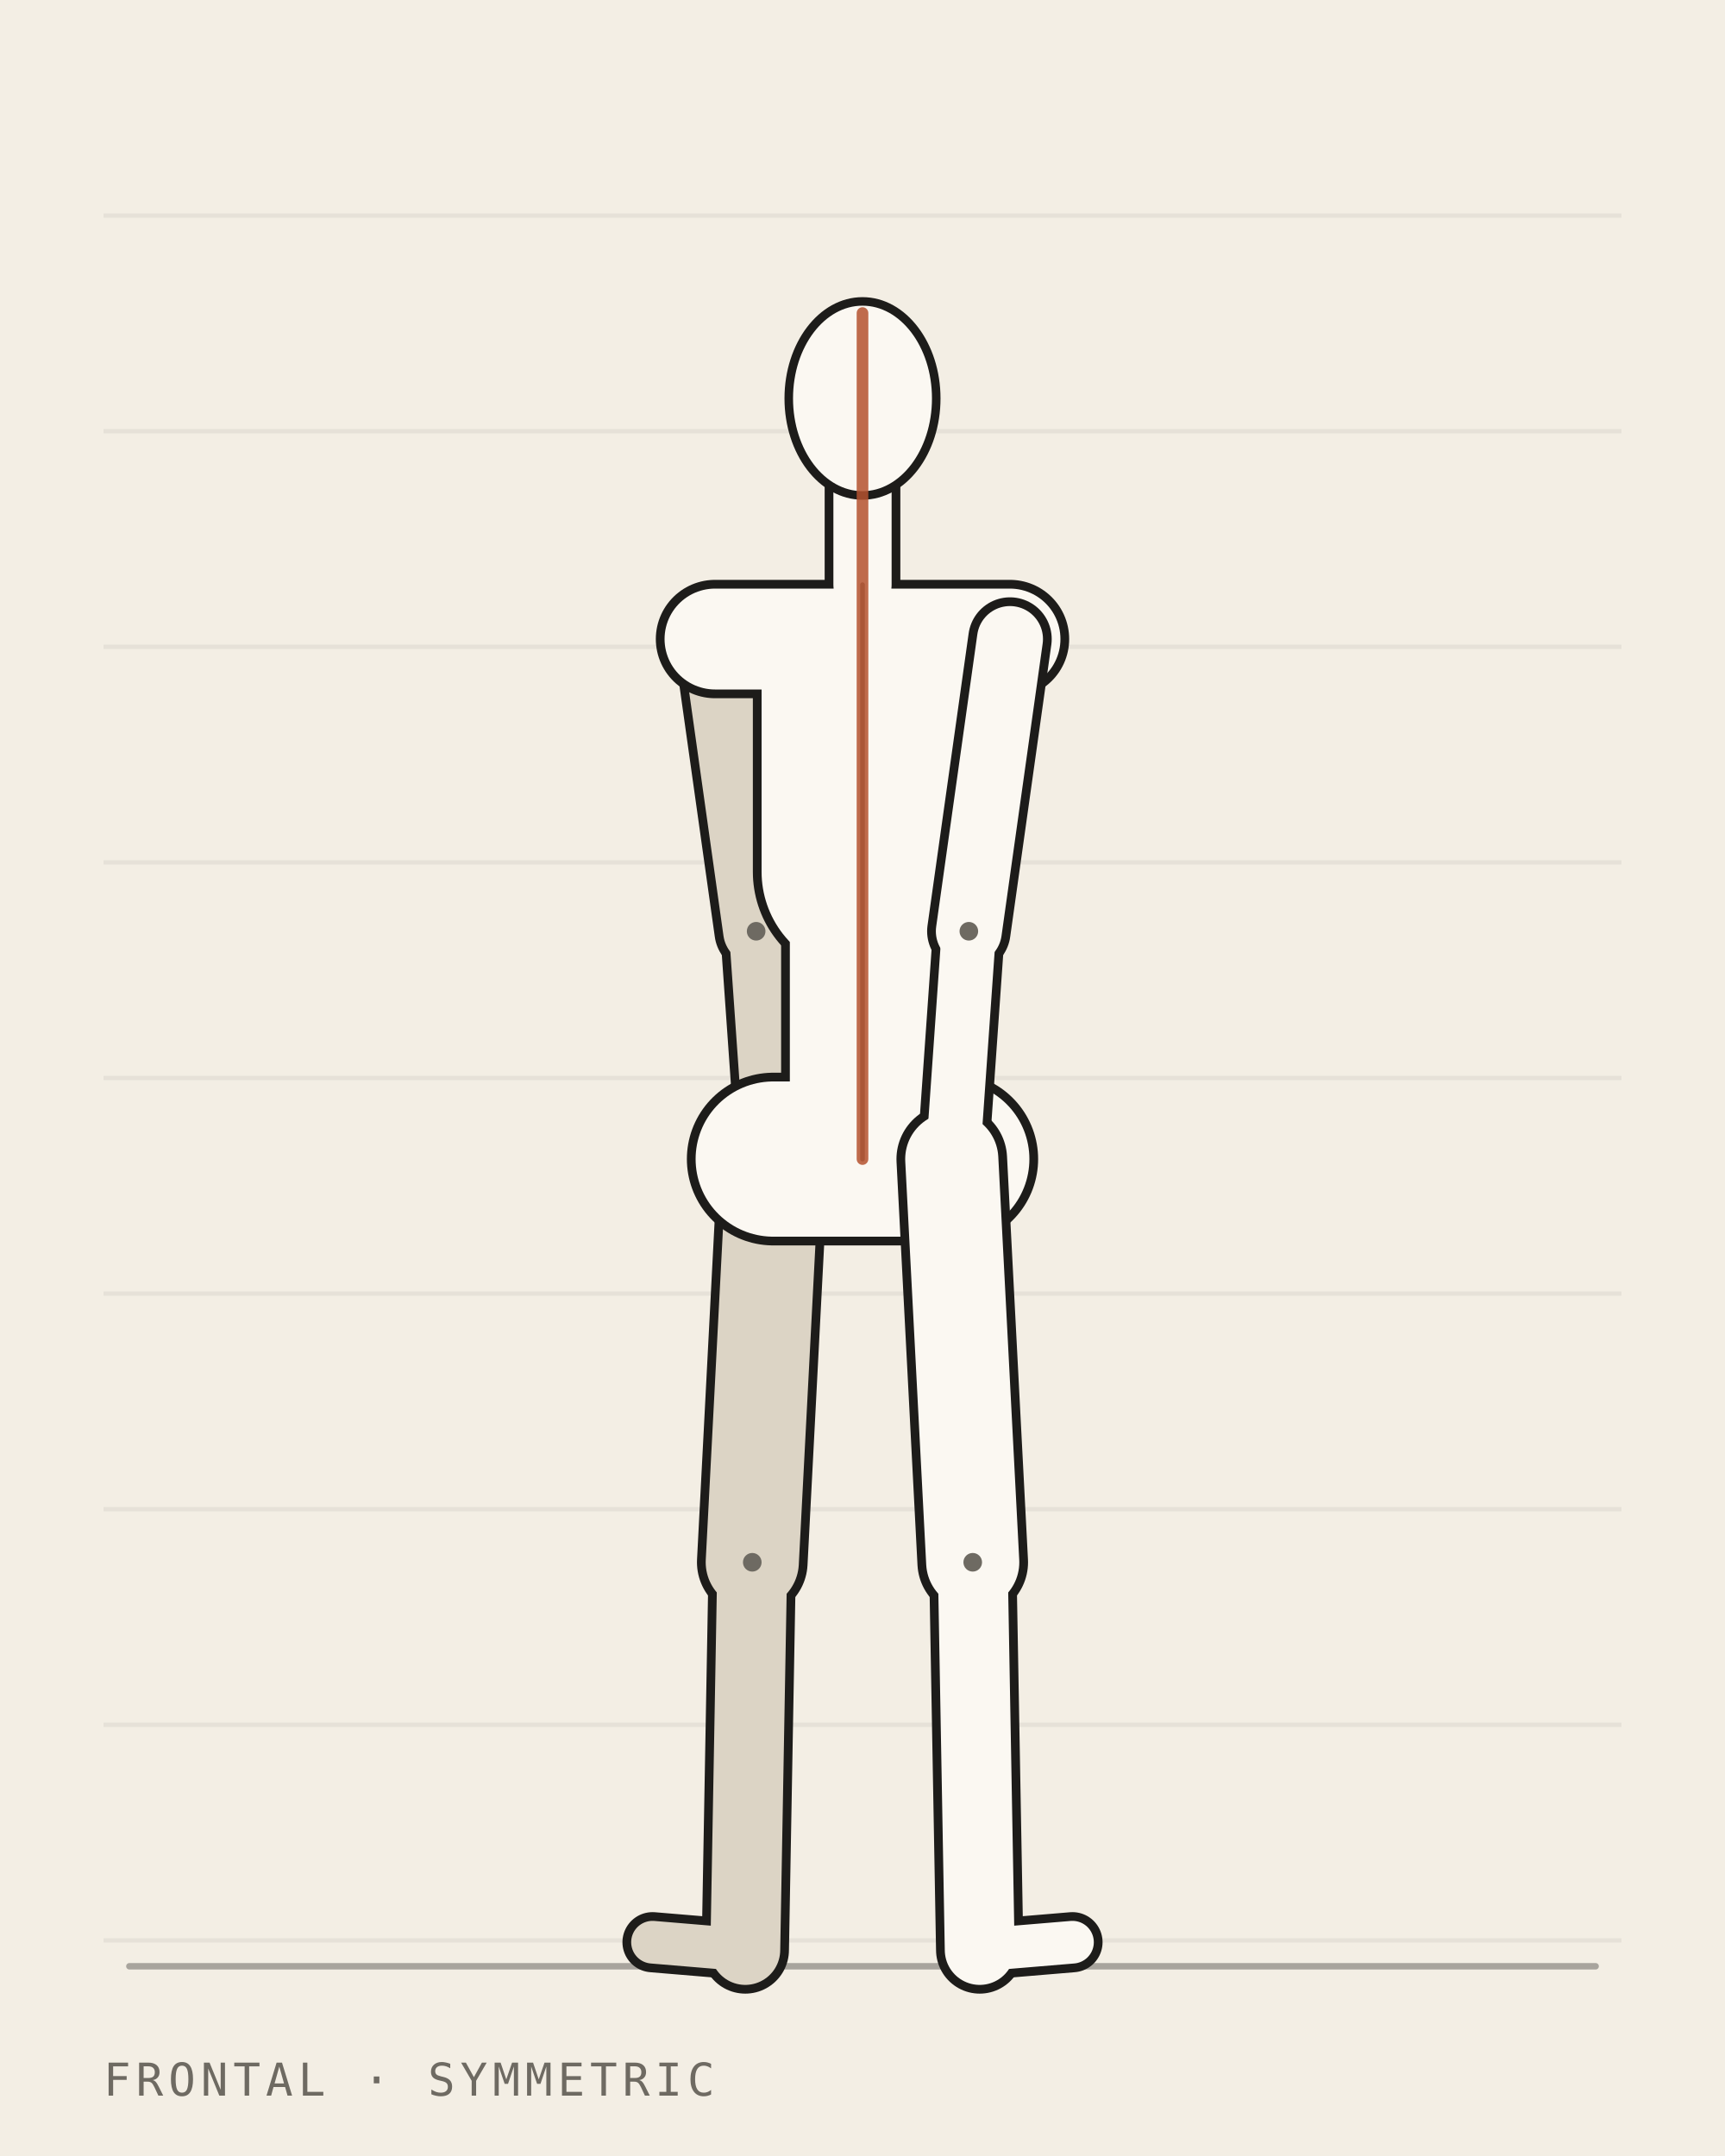
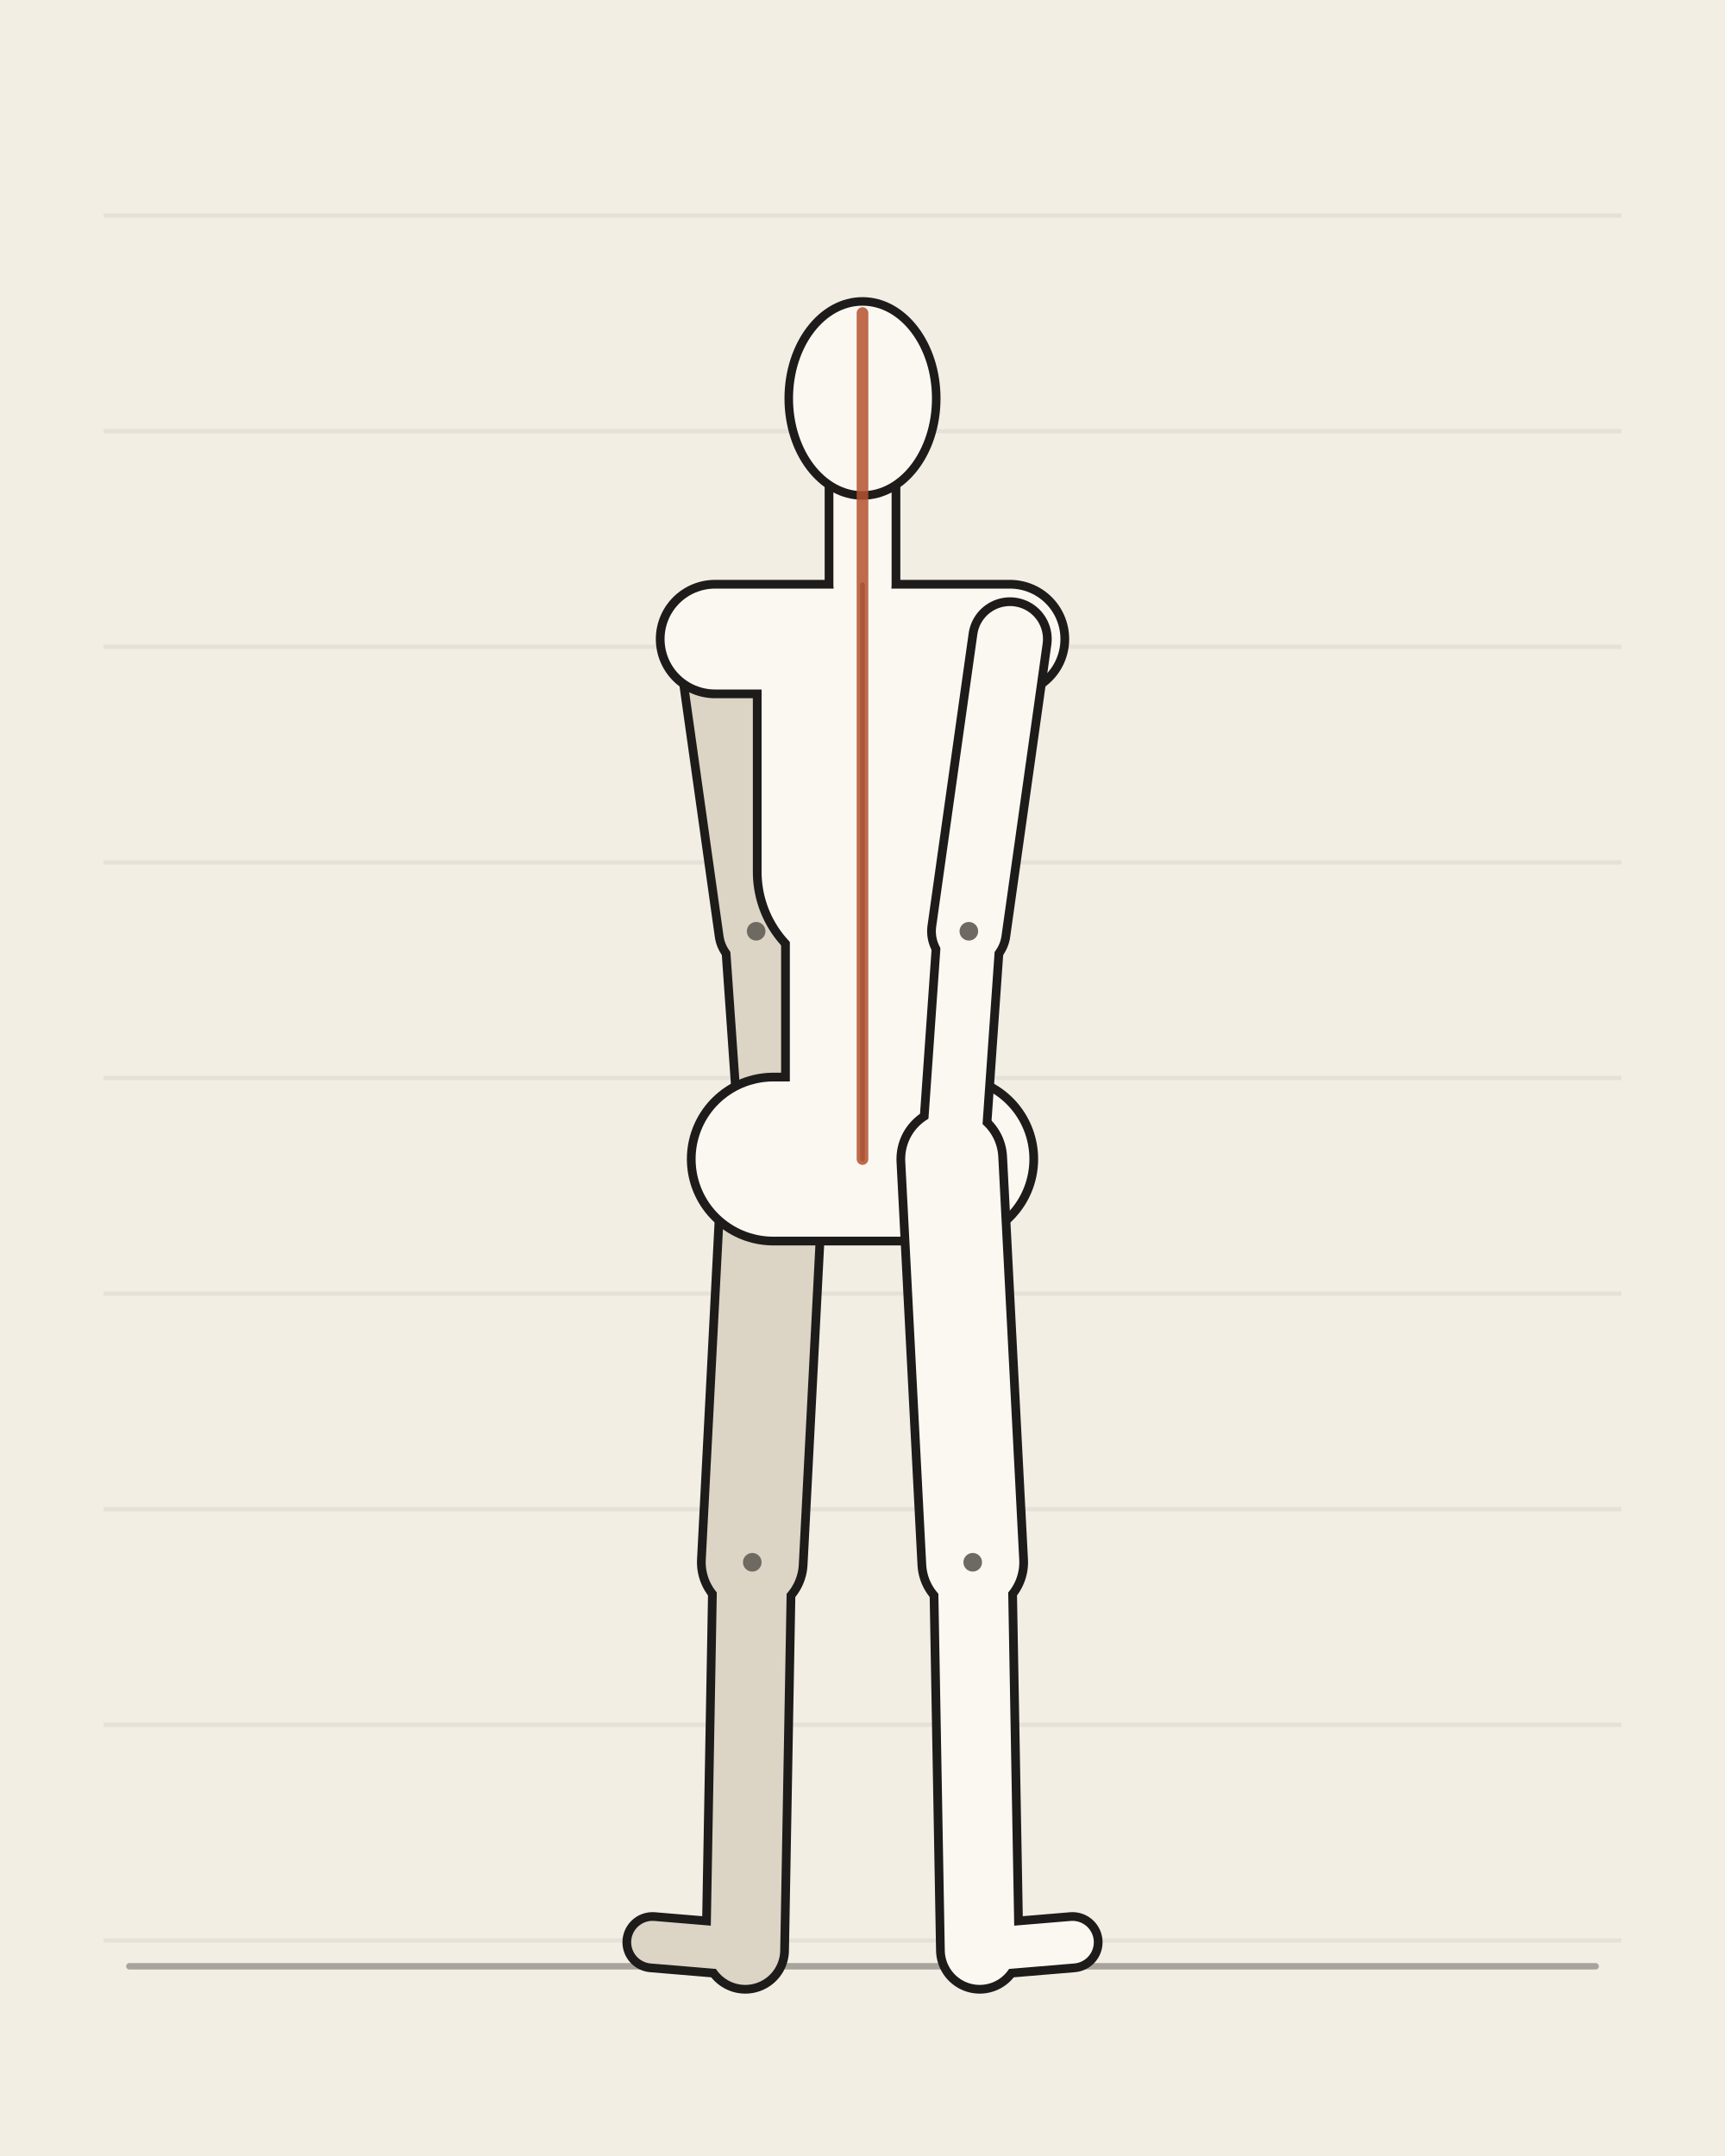
<svg xmlns="http://www.w3.org/2000/svg" viewBox="0 0 400 500" width="400" height="500" role="img" aria-label="angles frontal">
  <rect width="400" height="500" fill="#F3EEE4" />
  <g stroke="#1D1C1A" stroke-opacity="0.06" stroke-width="1">
    <line x1="24" y1="50" x2="376" y2="50" />
    <line x1="24" y1="100" x2="376" y2="100" />
    <line x1="24" y1="150" x2="376" y2="150" />
    <line x1="24" y1="200" x2="376" y2="200" />
    <line x1="24" y1="250" x2="376" y2="250" />
    <line x1="24" y1="300" x2="376" y2="300" />
    <line x1="24" y1="350" x2="376" y2="350" />
    <line x1="24" y1="400" x2="376" y2="400" />
    <line x1="24" y1="450" x2="376" y2="450" />
  </g>
  <line x1="30" y1="456" x2="370" y2="456" stroke="#1D1C1A" stroke-width="1.5" stroke-linecap="round" stroke-opacity="0.35" />
  <g transform="translate(200 456) scale(0.9) translate(-200 -456)">
    <line x1="177" y1="248" x2="171.6" y2="351.9" stroke="#1D1C1A" stroke-width="28.5" stroke-linecap="round" />
    <line x1="171.6" y1="351.9" x2="169.8" y2="451.8" stroke="#1D1C1A" stroke-width="22.5" stroke-linecap="round" />
    <line x1="169.8" y1="451.8" x2="145.9" y2="449.8" stroke="#1D1C1A" stroke-width="15.5" stroke-linecap="round" />
    <line x1="162" y1="114" x2="172.6" y2="189.3" stroke="#1D1C1A" stroke-width="21.5" stroke-linecap="round" />
    <line x1="172.6" y1="189.3" x2="177.5" y2="259.1" stroke="#1D1C1A" stroke-width="18.5" stroke-linecap="round" />
    <circle cx="177.5" cy="259.1" r="10.75" fill="#1D1C1A" />
    <line x1="177" y1="248" x2="171.6" y2="351.9" stroke="#DCD4C5" stroke-width="24" stroke-linecap="round" />
    <line x1="171.6" y1="351.9" x2="169.8" y2="451.8" stroke="#DCD4C5" stroke-width="18" stroke-linecap="round" />
    <line x1="169.8" y1="451.8" x2="145.9" y2="449.8" stroke="#DCD4C5" stroke-width="11" stroke-linecap="round" />
    <line x1="162" y1="114" x2="172.6" y2="189.3" stroke="#DCD4C5" stroke-width="17" stroke-linecap="round" />
    <line x1="172.6" y1="189.3" x2="177.5" y2="259.1" stroke="#DCD4C5" stroke-width="14" stroke-linecap="round" />
    <circle cx="177.5" cy="259.1" r="8.5" fill="#DCD4C5" />
    <line x1="162" y1="114" x2="238" y2="114" stroke="#1D1C1A" stroke-width="30.5" stroke-linecap="round" />
    <line x1="200" y1="126" x2="200" y2="174" stroke="#1D1C1A" stroke-width="56.5" stroke-linecap="round" />
    <line x1="200" y1="174" x2="200" y2="248" stroke="#1D1C1A" stroke-width="41.94" stroke-linecap="round" />
    <line x1="177" y1="248" x2="223" y2="248" stroke="#1D1C1A" stroke-width="44.5" stroke-linecap="round" />
    <line x1="200" y1="100" x2="200" y2="60" stroke="#1D1C1A" stroke-width="19.5" stroke-linecap="round" />
    <ellipse cx="200" cy="52" rx="19" ry="25" transform="rotate(0 200 52)" fill="#1D1C1A" stroke="#1D1C1A" stroke-width="0" />
    <line x1="162" y1="114" x2="238" y2="114" stroke="#FBF8F2" stroke-width="26" stroke-linecap="round" />
    <line x1="200" y1="126" x2="200" y2="174" stroke="#FBF8F2" stroke-width="52" stroke-linecap="round" />
    <line x1="200" y1="174" x2="200" y2="248" stroke="#FBF8F2" stroke-width="37.44" stroke-linecap="round" />
    <line x1="177" y1="248" x2="223" y2="248" stroke="#FBF8F2" stroke-width="40" stroke-linecap="round" />
    <line x1="200" y1="100" x2="200" y2="60" stroke="#FBF8F2" stroke-width="15" stroke-linecap="round" />
    <ellipse cx="200" cy="52" rx="19" ry="25" transform="rotate(0 200 52)" fill="#FBF8F2" stroke="#1D1C1A" stroke-width="2.2" />
    <line x1="223" y1="248" x2="228.4" y2="351.9" stroke="#1D1C1A" stroke-width="28.5" stroke-linecap="round" />
    <line x1="228.4" y1="351.9" x2="230.2" y2="451.8" stroke="#1D1C1A" stroke-width="22.5" stroke-linecap="round" />
    <line x1="230.2" y1="451.8" x2="254.1" y2="449.8" stroke="#1D1C1A" stroke-width="15.5" stroke-linecap="round" />
    <line x1="238" y1="114" x2="227.4" y2="189.3" stroke="#1D1C1A" stroke-width="21.5" stroke-linecap="round" />
    <line x1="227.4" y1="189.3" x2="222.5" y2="259.1" stroke="#1D1C1A" stroke-width="18.5" stroke-linecap="round" />
    <circle cx="222.5" cy="259.1" r="10.75" fill="#1D1C1A" />
    <line x1="223" y1="248" x2="228.4" y2="351.9" stroke="#FBF8F2" stroke-width="24" stroke-linecap="round" />
    <line x1="228.4" y1="351.9" x2="230.2" y2="451.8" stroke="#FBF8F2" stroke-width="18" stroke-linecap="round" />
    <line x1="230.2" y1="451.8" x2="254.1" y2="449.8" stroke="#FBF8F2" stroke-width="11" stroke-linecap="round" />
    <line x1="238" y1="114" x2="227.4" y2="189.3" stroke="#FBF8F2" stroke-width="17" stroke-linecap="round" />
    <line x1="227.4" y1="189.3" x2="222.5" y2="259.1" stroke="#FBF8F2" stroke-width="14" stroke-linecap="round" />
    <circle cx="222.5" cy="259.1" r="8.5" fill="#FBF8F2" />
    <polyline points="200,100 200,114 200,248" fill="none" stroke="#6E6A62" stroke-width="1.2" stroke-linecap="round" stroke-linejoin="round" />
    <circle cx="227.4" cy="189.3" r="2.4" fill="#6E6A62" />
    <circle cx="228.4" cy="351.9" r="2.4" fill="#6E6A62" />
    <circle cx="172.6" cy="189.3" r="2.4" fill="#6E6A62" />
    <circle cx="171.6" cy="351.9" r="2.4" fill="#6E6A62" />
    <path d="M200,30 C200,41.7 200,86 200,100 C200,114 200,89.3 200,114 C200,138.7 200,225.7 200,248" fill="none" stroke="#B5532F" stroke-width="3" stroke-linecap="round" stroke-opacity="0.85" stroke-dasharray="0" />
  </g>
-   <text x="24" y="486" font-family="ui-monospace, SFMono-Regular, Menlo, monospace" font-size="10.5" letter-spacing="1.2" fill="#6E6A62">FRONTAL · SYMMETRIC</text>
</svg>
